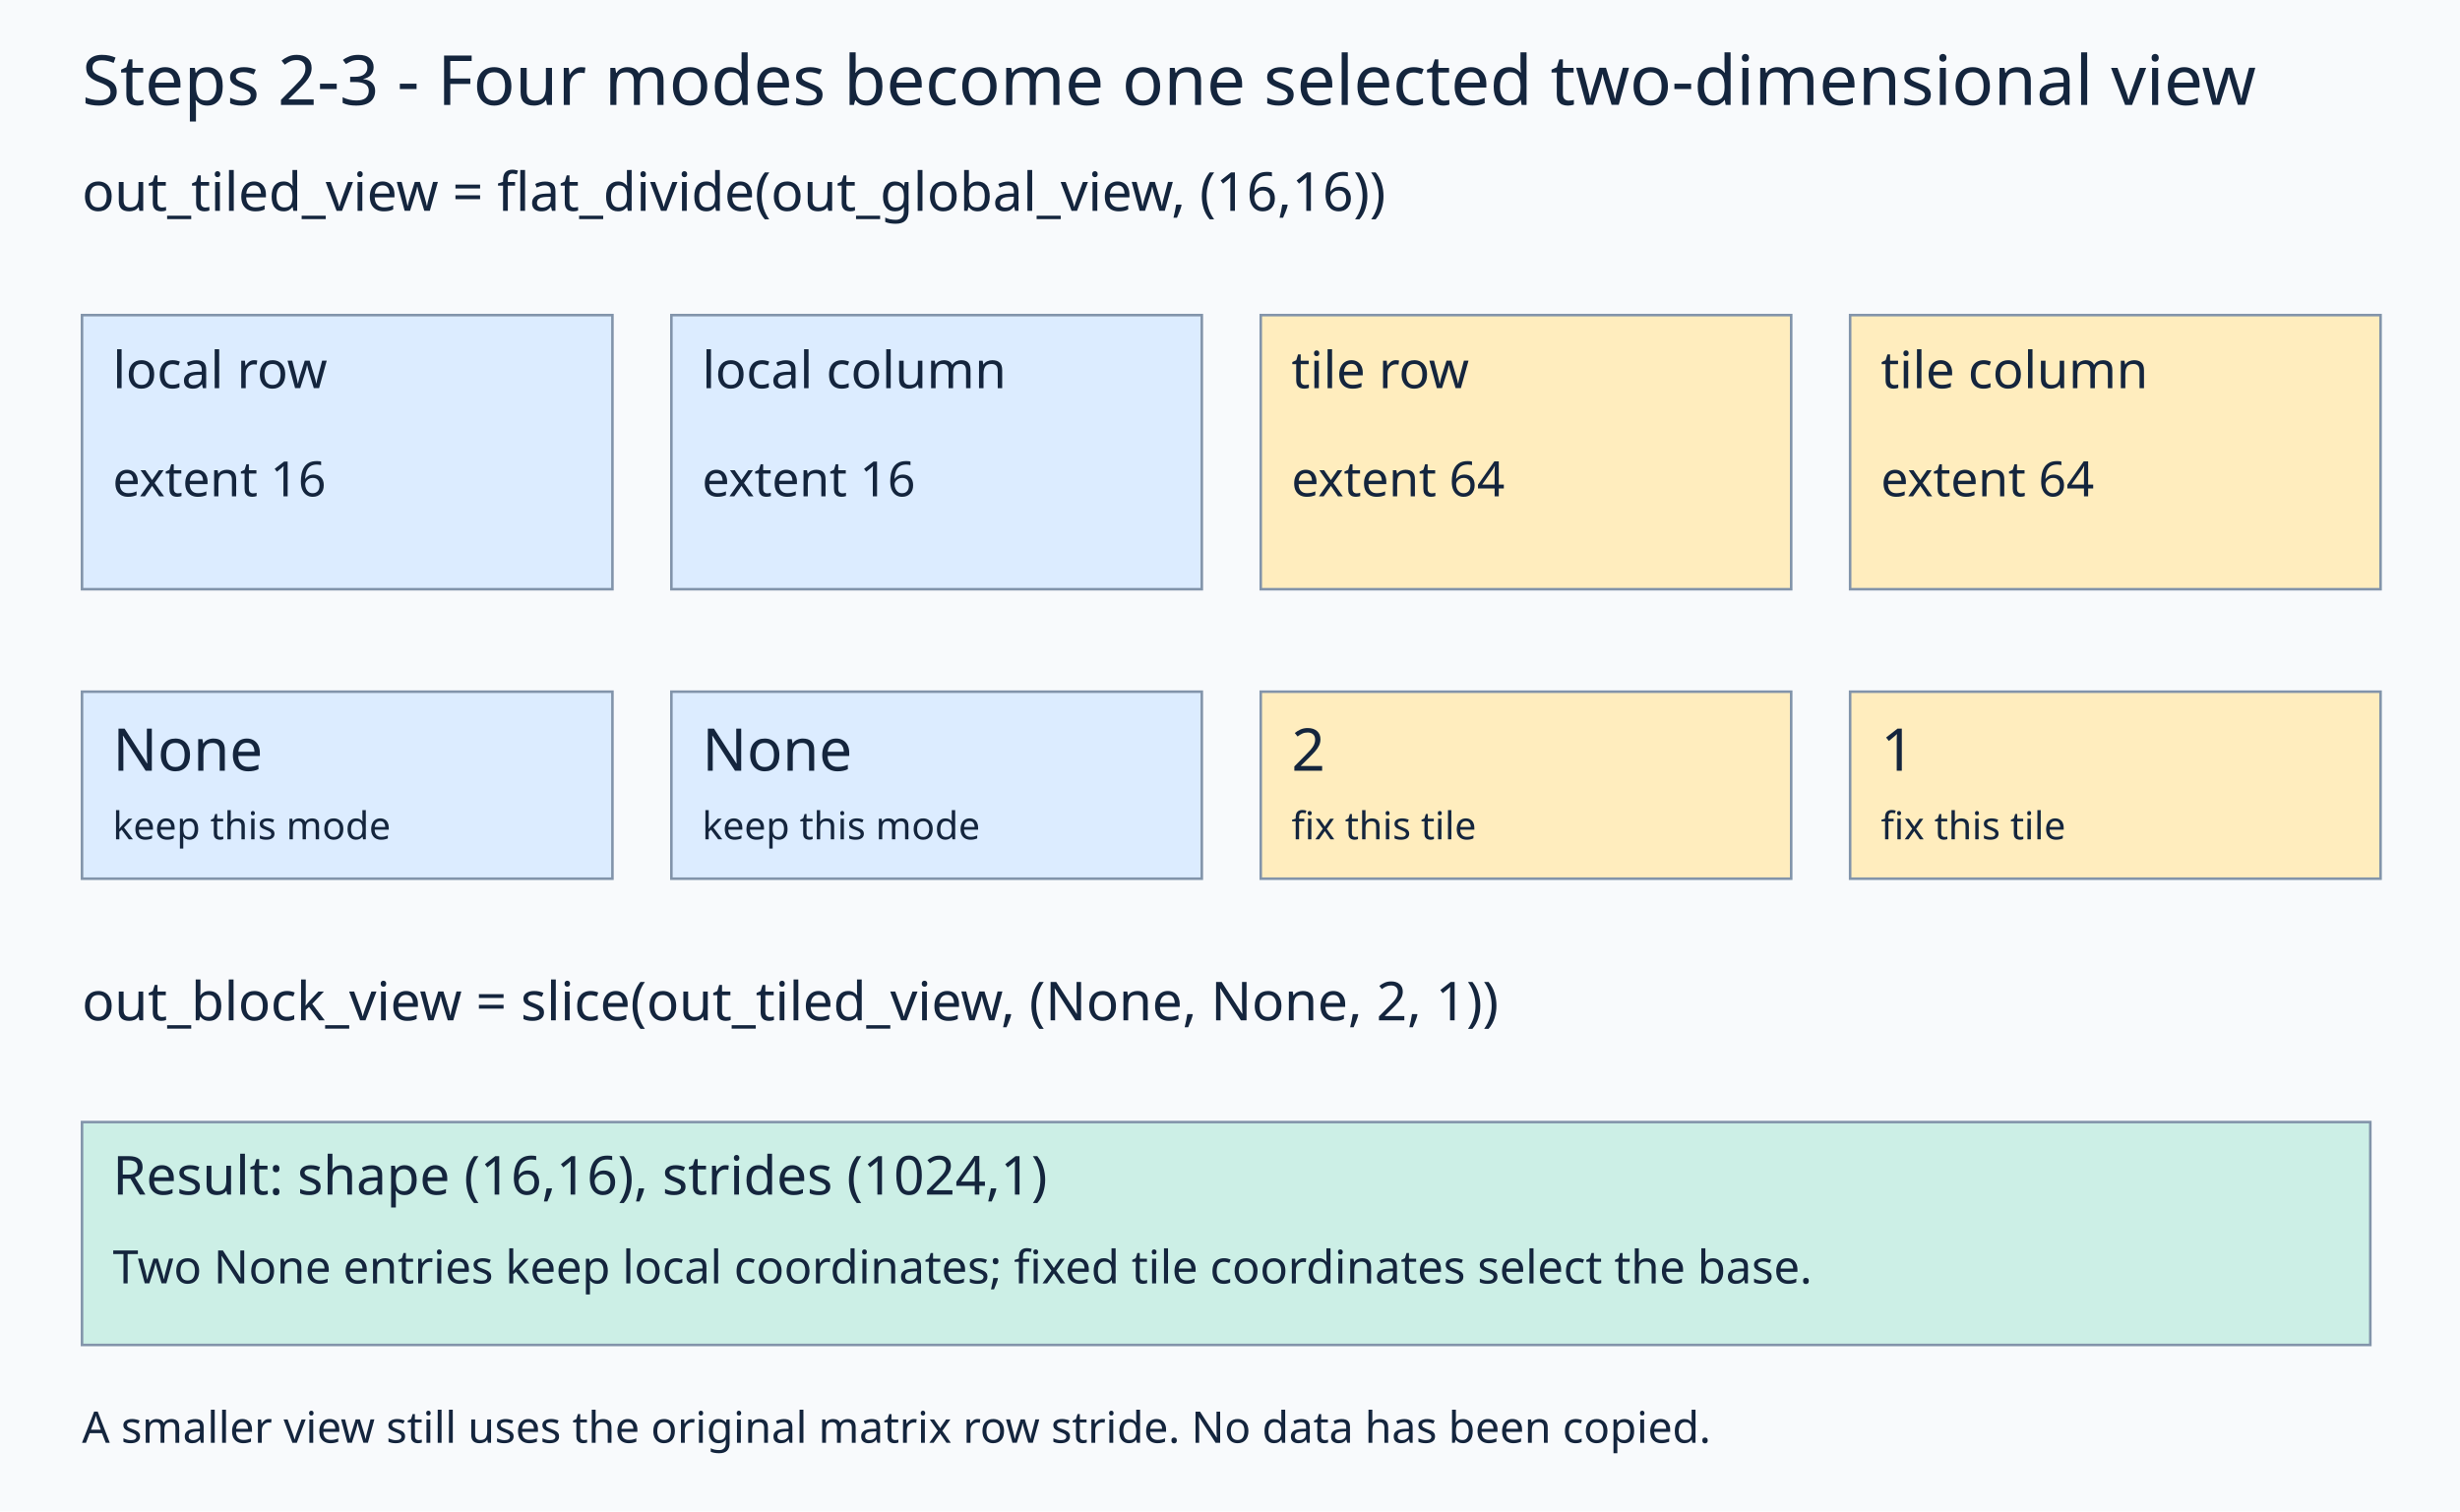
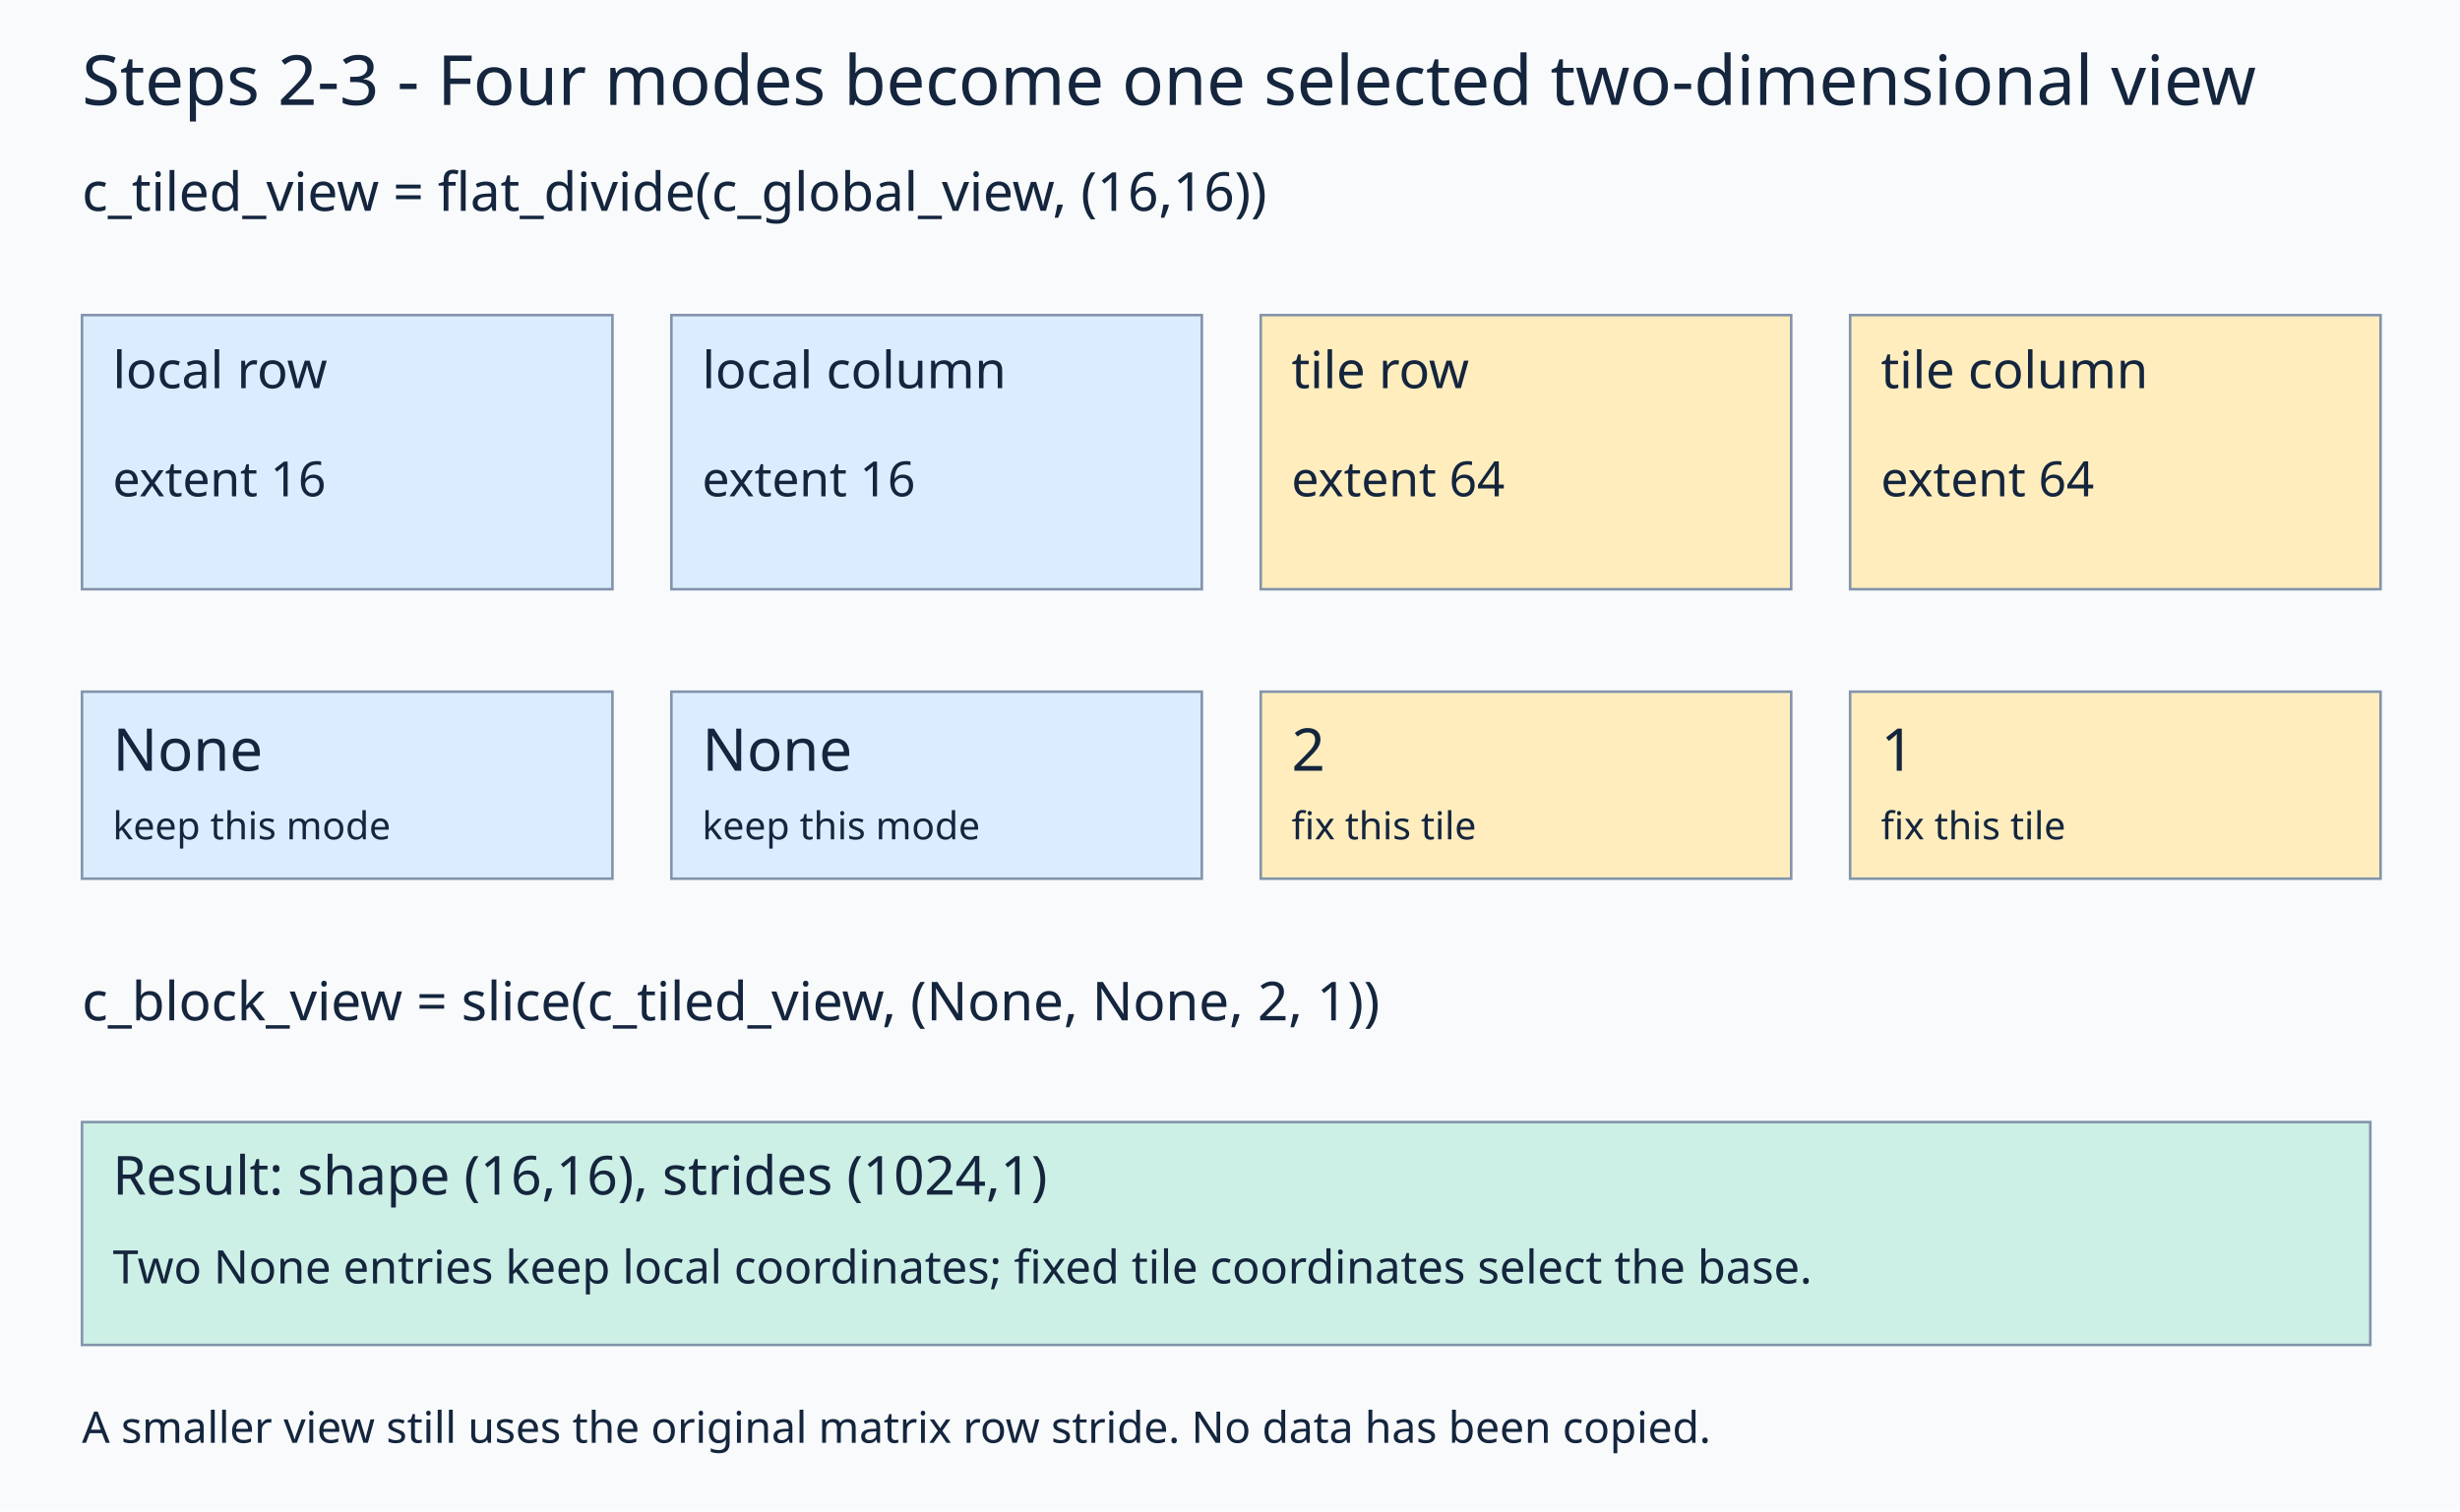
<svg xmlns="http://www.w3.org/2000/svg" width="960" height="590" viewBox="0 0 960 590" role="img">
  <rect width="100%" height="100%" fill="#f8fafc" />
  <text x="32" y="20" dominant-baseline="text-before-edge" font-family="Noto Sans, sans-serif" font-size="27" fill="#14253d">Steps 2-3 - Four modes become one selected two-dimensional view</text>
-   <text x="32" y="66" dominant-baseline="text-before-edge" font-family="Noto Sans, sans-serif" font-size="21" fill="#14253d">out_tiled_view = flat_divide(out_global_view, (16,16))</text>
+   <text x="32" y="66" dominant-baseline="text-before-edge" font-family="Noto Sans, sans-serif" font-size="21" fill="#14253d">c_tiled_view = flat_divide(c_global_view, (16,16))</text>
  <rect x="32" y="123" width="207" height="107" fill="#dcecff" stroke="#8294aa" />
  <text x="44" y="136" dominant-baseline="text-before-edge" font-family="Noto Sans, sans-serif" font-size="20" fill="#14253d">local row</text>
  <text x="44" y="179" dominant-baseline="text-before-edge" font-family="Noto Sans, sans-serif" font-size="19" fill="#14253d">extent 16</text>
  <rect x="32" y="270" width="207" height="73" fill="#dcecff" stroke="#8294aa" />
  <text x="44" y="283" dominant-baseline="text-before-edge" font-family="Noto Sans, sans-serif" font-size="23" fill="#14253d">None</text>
  <text x="44" y="316" dominant-baseline="text-before-edge" font-family="Noto Sans, sans-serif" font-size="15" fill="#14253d">keep this mode</text>
  <rect x="262" y="123" width="207" height="107" fill="#dcecff" stroke="#8294aa" />
  <text x="274" y="136" dominant-baseline="text-before-edge" font-family="Noto Sans, sans-serif" font-size="20" fill="#14253d">local column</text>
  <text x="274" y="179" dominant-baseline="text-before-edge" font-family="Noto Sans, sans-serif" font-size="19" fill="#14253d">extent 16</text>
  <rect x="262" y="270" width="207" height="73" fill="#dcecff" stroke="#8294aa" />
  <text x="274" y="283" dominant-baseline="text-before-edge" font-family="Noto Sans, sans-serif" font-size="23" fill="#14253d">None</text>
  <text x="274" y="316" dominant-baseline="text-before-edge" font-family="Noto Sans, sans-serif" font-size="15" fill="#14253d">keep this mode</text>
  <rect x="492" y="123" width="207" height="107" fill="#ffedbe" stroke="#8294aa" />
  <text x="504" y="136" dominant-baseline="text-before-edge" font-family="Noto Sans, sans-serif" font-size="20" fill="#14253d">tile row</text>
  <text x="504" y="179" dominant-baseline="text-before-edge" font-family="Noto Sans, sans-serif" font-size="19" fill="#14253d">extent 64</text>
  <rect x="492" y="270" width="207" height="73" fill="#ffedbe" stroke="#8294aa" />
  <text x="504" y="283" dominant-baseline="text-before-edge" font-family="Noto Sans, sans-serif" font-size="23" fill="#14253d">2</text>
  <text x="504" y="316" dominant-baseline="text-before-edge" font-family="Noto Sans, sans-serif" font-size="15" fill="#14253d">fix this tile</text>
  <rect x="722" y="123" width="207" height="107" fill="#ffedbe" stroke="#8294aa" />
  <text x="734" y="136" dominant-baseline="text-before-edge" font-family="Noto Sans, sans-serif" font-size="20" fill="#14253d">tile column</text>
  <text x="734" y="179" dominant-baseline="text-before-edge" font-family="Noto Sans, sans-serif" font-size="19" fill="#14253d">extent 64</text>
  <rect x="722" y="270" width="207" height="73" fill="#ffedbe" stroke="#8294aa" />
  <text x="734" y="283" dominant-baseline="text-before-edge" font-family="Noto Sans, sans-serif" font-size="23" fill="#14253d">1</text>
  <text x="734" y="316" dominant-baseline="text-before-edge" font-family="Noto Sans, sans-serif" font-size="15" fill="#14253d">fix this tile</text>
-   <text x="32" y="382" dominant-baseline="text-before-edge" font-family="Noto Sans, sans-serif" font-size="21" fill="#14253d">out_block_view = slice(out_tiled_view, (None, None, 2, 1))</text>
+   <text x="32" y="382" dominant-baseline="text-before-edge" font-family="Noto Sans, sans-serif" font-size="21" fill="#14253d">c_block_view = slice(c_tiled_view, (None, None, 2, 1))</text>
  <rect x="32" y="438" width="893" height="87" fill="#ccefe6" stroke="#8294aa" />
  <text x="44" y="450" dominant-baseline="text-before-edge" font-family="Noto Sans, sans-serif" font-size="21" fill="#14253d">Result: shape (16,16), strides (1024,1)</text>
  <text x="44" y="487" dominant-baseline="text-before-edge" font-family="Noto Sans, sans-serif" font-size="18" fill="#14253d">Two None entries keep local coordinates; fixed tile coordinates select the base.</text>
  <text x="32" y="550" dominant-baseline="text-before-edge" font-family="Noto Sans, sans-serif" font-size="17" fill="#14253d">A smaller view still uses the original matrix row stride. No data has been copied.</text>
</svg>
